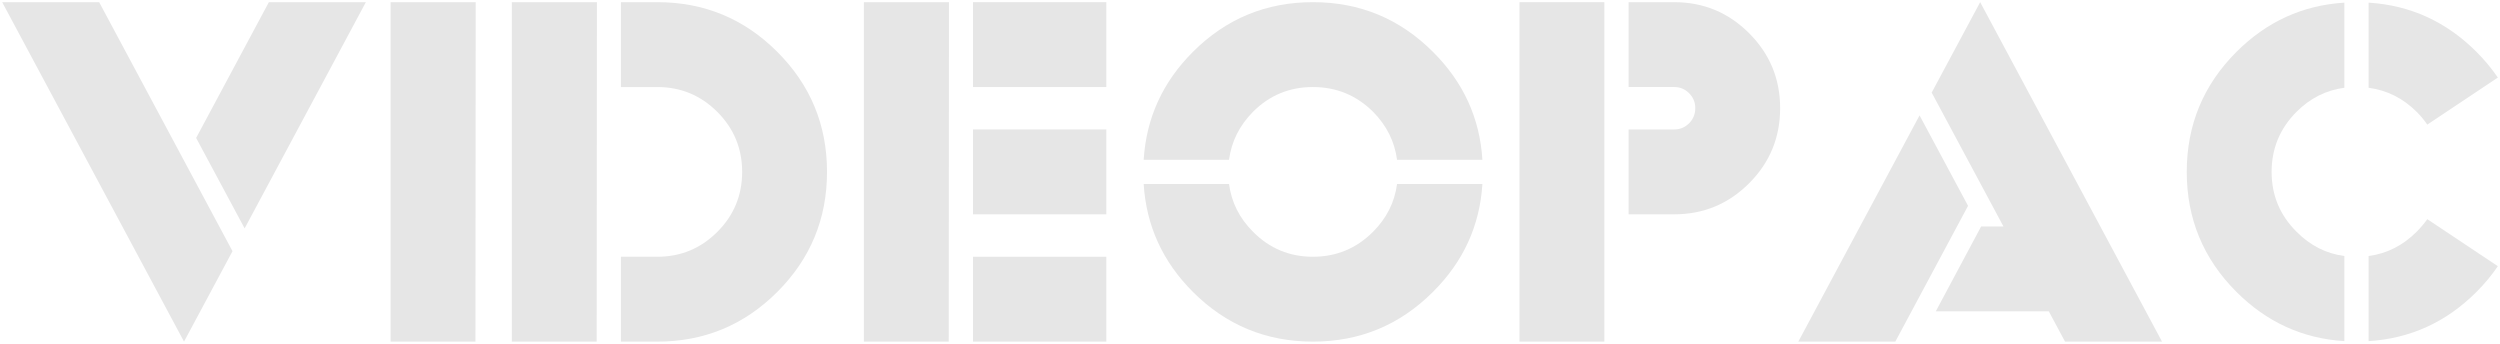
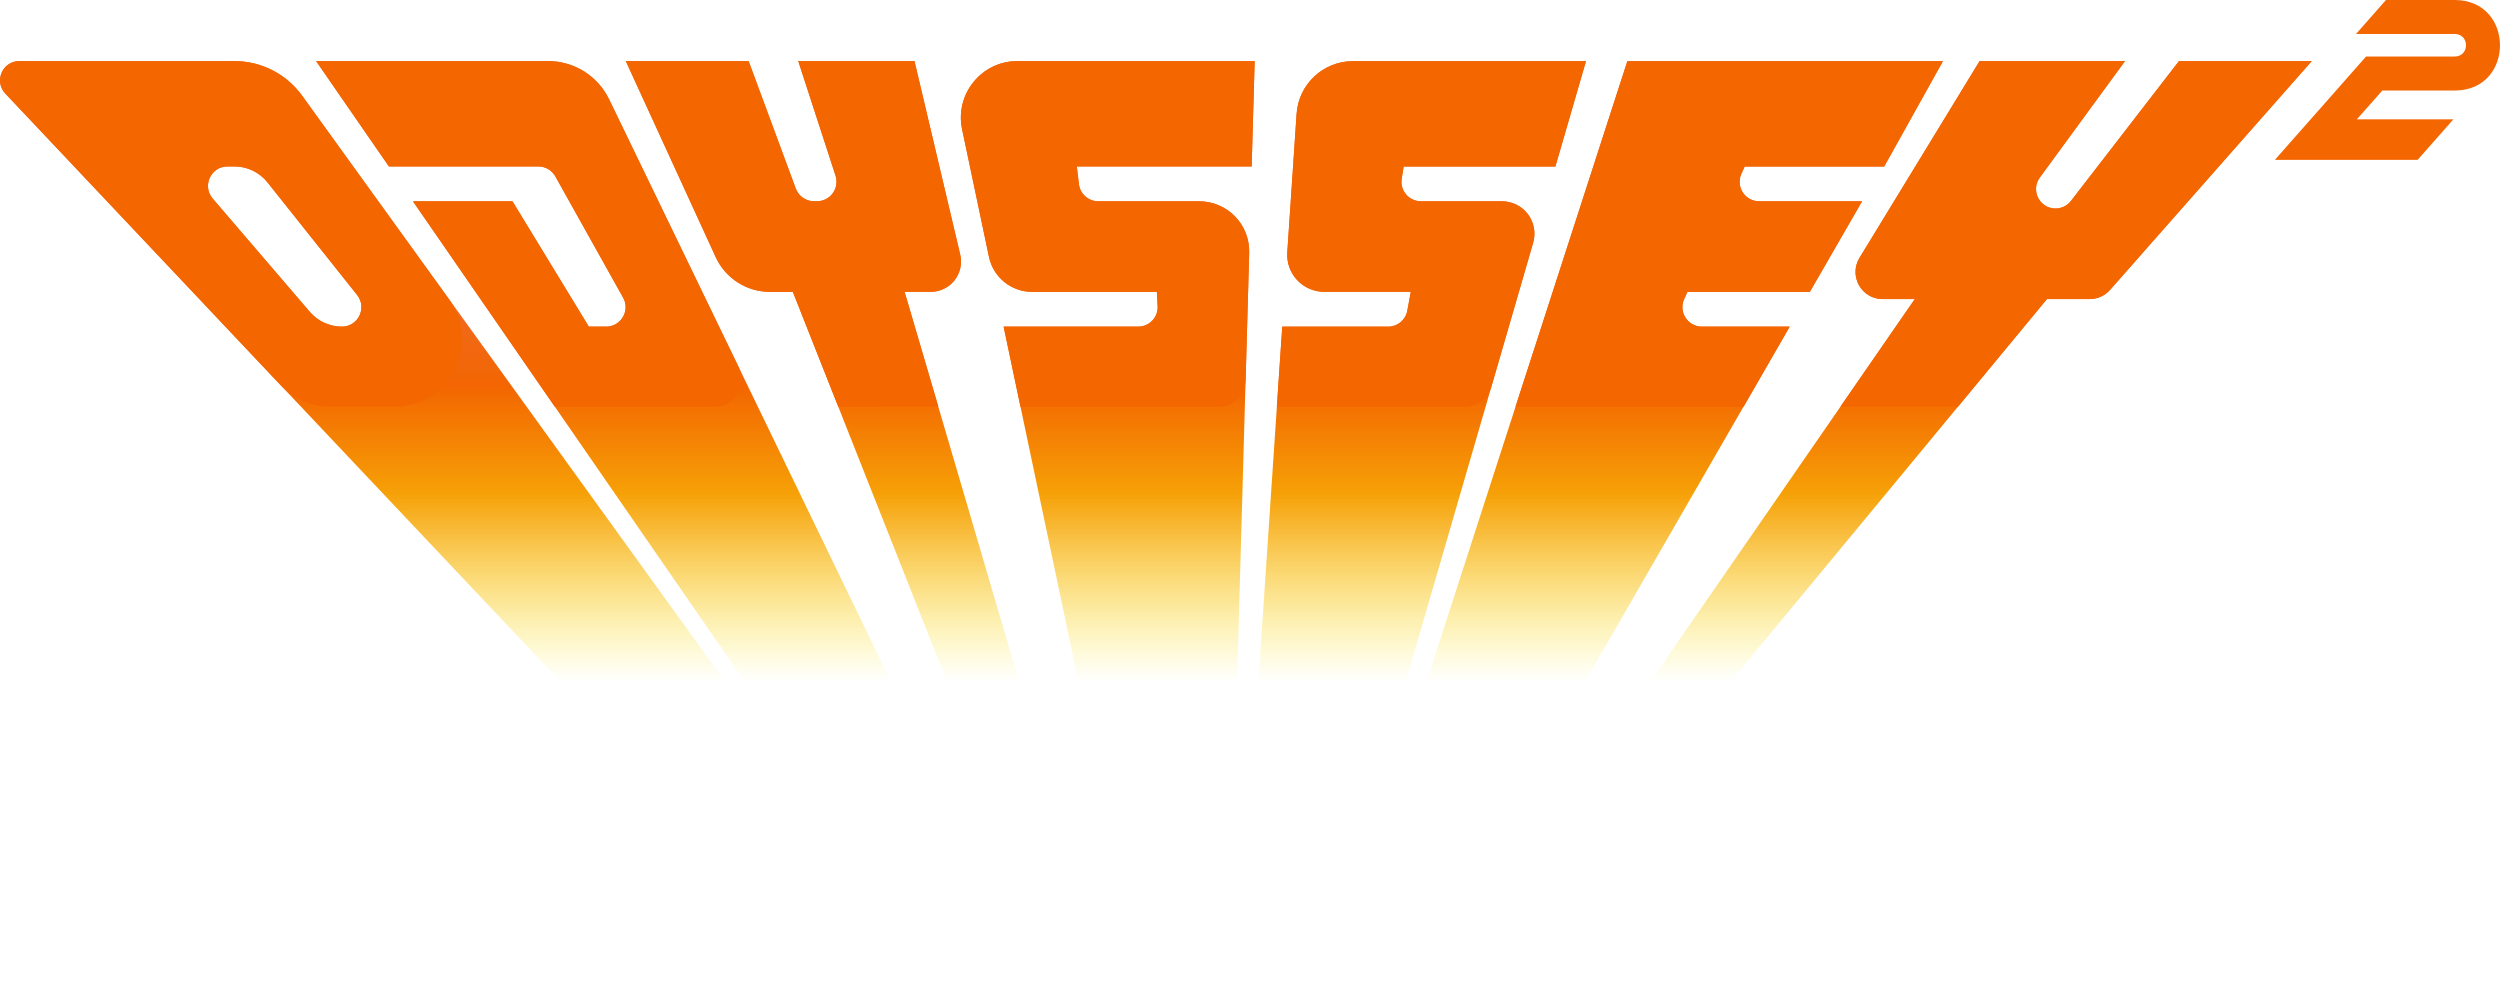
- <svg xmlns="http://www.w3.org/2000/svg" version="1.2" id="svg2" x="0px" y="0px" width="576.387px" height="79.262px" viewBox="0 0 576.387 79.262" xml:space="preserve">
-   <defs id="defs24" />
-   <g id="layer1" transform="translate(-75.67968,-200.0986)">
-     <g id="g3936" style="fill:#e6e6e6">
-       <path id="path3904" fill="#666666" d="M129.285,258.009l-11.18,20.852L76.18,200.598h22.36L129.285,258.009z" style="fill:#e6e6e6" />
-       <path id="path2987" fill="#666666" d="M120.9,231.903l16.77-31.305h22.36l-27.95,52.155L120.9,231.903z" style="fill:#e6e6e6" />
-       <path id="path2989" fill="#666666" d="M165.733,200.598h19.621l-0.056,78.262h-19.565V200.598z" style="fill:#e6e6e6" />
-       <path id="path3908" fill="#666666" d="M193.683,200.598h19.621l-0.056,78.262h-19.565V200.598z" style="fill:#e6e6e6" />
-       <path id="path2991" fill="#666666" d="M218.838,220.164v-19.565h8.385c10.807,0,20.031,3.82,27.671,11.46    c7.64,7.64,11.459,16.863,11.459,27.671s-3.82,20.031-11.459,27.671c-7.64,7.64-16.864,11.46-27.671,11.46h-8.385v-19.565h8.385    c5.403,0,10.015-1.91,13.835-5.73c3.82-3.819,5.729-8.432,5.729-13.835s-1.91-10.016-5.729-13.836    c-3.82-3.819-8.432-5.729-13.835-5.729H218.838z" style="fill:#e6e6e6" />
-       <path id="path3916" fill="#666666" d="M274.851,200.598h19.621l-0.056,78.262h-19.565V200.598z" style="fill:#e6e6e6" />
-       <path id="path3914" fill="#666666" d="M300.006,200.598h30.745v19.565h-30.745V200.598z" style="fill:#e6e6e6" />
-       <path id="path3912" fill="#666666" d="M300.006,259.295h30.745v19.565h-30.745V259.295z" style="fill:#e6e6e6" />
-       <path id="path2993" fill="#666666" d="M300.006,229.946h30.745v19.565h-30.745V229.946z" style="fill:#e6e6e6" />
-       <path id="path3920" fill="#666666" d="M397.776,242.524h19.678c-0.597,9.615-4.398,17.907-11.404,24.876    c-7.64,7.64-16.863,11.46-27.671,11.46c-10.807,0-20.031-3.82-27.671-11.46c-6.969-6.969-10.751-15.261-11.348-24.876h19.677    c0.559,4.211,2.403,7.882,5.535,11.013c3.801,3.838,8.402,5.758,13.807,5.758s10.025-1.92,13.863-5.758    C395.373,250.406,397.218,246.735,397.776,242.524z" style="fill:#e6e6e6" />
-       <path id="path2995" fill="#666666" d="M359.038,236.934H339.36c0.596-9.615,4.379-17.907,11.348-24.876    c7.64-7.64,16.863-11.46,27.671-11.46s20.031,3.82,27.671,11.46c7.006,6.969,10.808,15.261,11.404,24.876h-19.678    c-0.559-4.211-2.403-7.9-5.534-11.068c-3.838-3.802-8.459-5.702-13.863-5.702s-10.006,1.9-13.807,5.702    C361.441,229.034,359.596,232.723,359.038,236.934z" style="fill:#e6e6e6" />
-       <path id="path3924" fill="#666666" d="M426.007,200.598h19.564v78.262h-19.564V200.598z" style="fill:#e6e6e6" />
-       <path id="path2997" fill="#666666" d="M451.162,220.164v-19.565h10.509c6.745,0,12.503,2.386,17.273,7.155    c4.771,4.771,7.155,10.528,7.155,17.273c0,6.783-2.385,12.56-7.155,17.329c-4.771,4.771-10.528,7.155-17.273,7.155h-10.509    v-19.565h10.509c1.342,0,2.487-0.475,3.438-1.425c0.95-0.95,1.425-2.115,1.425-3.494c0-1.342-0.475-2.487-1.425-3.438    c-0.951-0.95-2.097-1.426-3.438-1.426H451.162z" style="fill:#e6e6e6" />
-       <path id="path3928" fill="#666666" d="M529.423,247.555l-16.771,31.305h-22.36l27.951-52.156L529.423,247.555z" style="fill:#e6e6e6" />
-       <path id="path2999" fill="#666666" d="M537.584,252.306l-16.546-30.856l11.18-20.852l41.926,78.262h-22.36l-3.745-6.988h-26.05    l10.453-19.565H537.584z" style="fill:#e6e6e6" />
-       <path id="path3934" fill="#666666" d="M616.181,259.127v19.621c-9.615-0.597-17.907-4.379-24.876-11.348    c-7.64-7.64-11.459-16.863-11.459-27.671s3.819-20.031,11.459-27.671c6.969-6.969,15.261-10.752,24.876-11.348v19.621    c-4.211,0.559-7.882,2.403-11.013,5.534c-3.838,3.838-5.758,8.459-5.758,13.863c0,5.403,1.92,10.006,5.758,13.808    C608.299,256.704,611.97,258.568,616.181,259.127z" style="fill:#e6e6e6" />
-       <path id="path3932" fill="#666666" d="M635.299,228.829c-0.708-1.044-1.528-2.031-2.46-2.963    c-3.167-3.131-6.856-4.976-11.068-5.534v-19.621c9.615,0.596,17.907,4.379,24.876,11.348c1.863,1.863,3.503,3.839,4.92,5.926    L635.299,228.829z" style="fill:#e6e6e6" />
-       <path id="path3001" fill="#666666" d="M651.566,261.474c-1.417,2.087-3.057,4.063-4.92,5.926    c-6.969,6.969-15.261,10.751-24.876,11.348v-19.621c4.212-0.559,7.901-2.423,11.068-5.59c0.932-0.932,1.752-1.9,2.46-2.907    L651.566,261.474z" style="fill:#e6e6e6" />
-     </g>
+ <svg xmlns="http://www.w3.org/2000/svg" id="Layer_1" data-name="Layer 1" viewBox="0 0 3839.164 1509.8">
+   <defs>
+     <clipPath id="clip-path" transform="translate(0.03845 0)">
+       <rect y="-53.2" width="3839" height="1121" style="fill:none" />
+     </clipPath>
+     <linearGradient id="Dégradé_sans_nom" x1="1775.081" y1="-489.507" x2="1775.081" y2="972.062" gradientTransform="matrix(1, 0, 0, -1, 0, 1065.89)" gradientUnits="userSpaceOnUse">
+       <stop offset="0.348" stop-color="#fbed0e" stop-opacity="0" />
+       <stop offset="0.435" stop-color="#f8c40a" stop-opacity="0.439" />
+       <stop offset="0.505" stop-color="#f7aa08" stop-opacity="0.791" />
+       <stop offset="0.546" stop-color="#f6a007" />
+       <stop offset="0.658" stop-color="#f36601" />
+       <stop offset="0.75" stop-color="#f06922" />
+     </linearGradient>
+   </defs>
+   <g style="clip-path:url(#clip-path)">
+     <path d="M360,93.8H29.7c-26,0-39.3,31-21.5,49.9L1297.8,1509.7H1447.6L463.9,146.9A128.253,128.253,0,0,0,360,93.8ZM525,501.6A64.995,64.995,0,0,1,475.8,479L326.6,305c-16.6-19.4-2.9-49.4,22.7-49.4H360A64.968,64.968,0,0,1,410.7,280L548.4,453C564,472.7,550.1,501.6,525,501.6ZM1841.4,309.1H1686.5a29.857,29.857,0,0,1-29.7-26.4l-3.2-27.1h268.5l4.6-161.8h-364.4c-55.1,0-96.2,50.7-84.9,104.6l41.3,196.1a67.617,67.617,0,0,0,66.1,53.7H1776.5L1777.7,470a29.868,29.868,0,0,1-29.8,31.6H1541.2L1753.5,1509.7h133.1l31.7-1121.5A76.796,76.796,0,0,0,1841.4,309.1ZM841.7,93.8H485.4L597.2,255.6H826.7a30.056,30.056,0,0,1,26.1,15.3L956.9,457.1c11.2,19.9-3.3,44.5-26.1,44.5H904.2L786.9,309.1H634.1L1463.4,1509.7h128.7L935.3,152.5A103.98,103.98,0,0,0,841.7,93.8ZM2306.6,309.1H2182a29.851,29.851,0,0,1-29.5-34.6l3-18.8h233l47-161.8h-357.7a86.899,86.899,0,0,0-86.7,81l-14.3,212.7A56.796,56.796,0,0,0,2033.5,448.2h133l-5.4,29a29.904,29.904,0,0,1-29.4,24.5h-162.6l-67.9,1008.1h123.1l330.1-1136.9A49.795,49.795,0,0,0,2306.6,309.1ZM3346.2,93.8l-165.9,214.8a30.04,30.04,0,0,1-23.7,11.6c-24.5,0-38.6-27.8-24.1-47.6L3263.4,93.7h-223.3l-184.5,302.3c-16.9,27.7,3,63.3,35.5,63.3h49.4l-726,1050.3h60.4l868.5-1050.3h65.7a41.522,41.522,0,0,0,31.2-14.1l309.8-351.4H3346.2ZM2613.4,501.6A29.89,29.89,0,0,1,2586.2,459.3l5.1-11.1H2779.2l80.2-139.1H2701.3a29.89,29.89,0,0,1-27.2-42.3l5.1-11.1H2893.4l90.2-161.8H2499L2041,1509.7h126l581.3-1008.1H2613.4ZM1389.1,448.2h40.2a46.472,46.472,0,0,0,45.2-57.2l-70.2-297.2h-178.5L1283.1,269.9a29.929,29.929,0,0,1-28.4,39.2H1250a29.842,29.842,0,0,1-28-19.5L1149.6,93.9H961l138.1,301a91.432,91.432,0,0,0,83.1,53.3H1217.5l69.8,176.4h0l350,885.1h63.6l-260-885.1Z" transform="translate(0.03845 0)" style="fill:url(#Dégradé_sans_nom)" />
+     <path d="M3769.6,0H3664l-46,52.2h151.6c23.1,0,23.1,34.6,0,34.6h-136.2l-46,52.2-39.1,44.3h0l-54.9,62.2h219.2L3767.5,183.3h-148.2l39.1-44.3h111.2C3862.3,139.1,3862.3,0,3769.6,0Z" transform="translate(0.03845 0)" style="fill:#f36600" />
+     <path d="M1287.3,624.6,1217.5,448.2H1182.2a91.432,91.432,0,0,1-83.1-53.3L961,93.8h188.6L1222,289.5a29.842,29.842,0,0,0,28,19.5H1254.7a29.897,29.897,0,0,0,28.4-39.2L1225.8,93.7h178.5l70.2,297.2a46.472,46.472,0,0,1-45.2,57.2H1389.1l51.8,176.4" transform="translate(0.03845 0)" style="fill:#f36600" />
+     <path d="M3180.2,308.6a30.04,30.04,0,0,1-23.7,11.6c-24.5,0-38.6-27.8-24.1-47.6L3263.3,93.7h-223.3l-184.5,302.3c-16.9,27.7,3,63.3,35.5,63.3h49.4l-114.2,165.2h180.5L3143.3,459.3h65.7a41.522,41.522,0,0,0,31.2-14.1L3550,93.8H3346.1Z" transform="translate(0.03845 0)" style="fill:#f36600" />
+     <path d="M2327.3,624.6h350.2l70.9-123H2613.5a29.89,29.89,0,0,1-27.2-42.3l5.1-11.1h187.9l80.2-139.1H2701.4A29.89,29.89,0,0,1,2674.2,266.8l5.1-11.1h214.2l90.2-161.8h-484.6Z" transform="translate(0.03845 0)" style="fill:#f36600" />
+     <path d="M1991.1,174.8l-14.3,212.7a56.796,56.796,0,0,0,56.7,60.6H2166.5l-5.4,29a29.904,29.904,0,0,1-29.4,24.5h-162.6l-8.3,123h289.2a41.46,41.46,0,0,0,39.9-30l64.4-221.8a49.794,49.794,0,0,0-47.8-63.7H2182a29.851,29.851,0,0,1-29.5-34.6l3-18.8h233l47-161.8h-357.7A86.67,86.67,0,0,0,1991.1,174.8Z" transform="translate(0.03845 0)" style="fill:#f36600" />
+     <path d="M1477.4,198.4l41.3,196.1a67.617,67.617,0,0,0,66.1,53.7H1776.5L1777.7,470a29.868,29.868,0,0,1-29.8,31.6H1541.2l25.9,123h304.1a41.653,41.653,0,0,0,41.6-40.4l5.5-196a76.98,76.98,0,0,0-76.9-79.1h-154.9a29.857,29.857,0,0,1-29.7-26.4L1653.6,255.6h268.5l4.6-161.8h-364.4C1507.2,93.8,1466.1,144.5,1477.4,198.4Z" transform="translate(0.03845 0)" style="fill:#f36600" />
+     <path d="M935.3,152.5a103.98,103.98,0,0,0-93.6-58.7H485.4L597.2,255.6H826.7a30.056,30.056,0,0,1,26.1,15.3L956.9,457.1c11.1,19.9-3.3,44.5-26.1,44.5H904.2L786.9,309.1H634.1L852,624.6h245.4c30.7,0,50.8-32.1,37.4-59.7Z" transform="translate(0.03845 0)" style="fill:#f36600" />
+     <path d="M463.8,146.9A128.207,128.207,0,0,0,360,93.8H29.6c-26,0-39.3,31-21.5,49.9L431.4,592a103.567,103.567,0,0,0,75.4,32.5h98.9c84.6,0,133.7-95.9,84.1-164.5ZM525,501.6A64.995,64.995,0,0,1,475.8,479L326.6,305c-16.6-19.4-2.9-49.4,22.7-49.4H360A64.968,64.968,0,0,1,410.7,280L548.4,453C564,472.7,550.1,501.6,525,501.6Z" transform="translate(0.03845 0)" style="fill:#f36600" />
  </g>
</svg>
